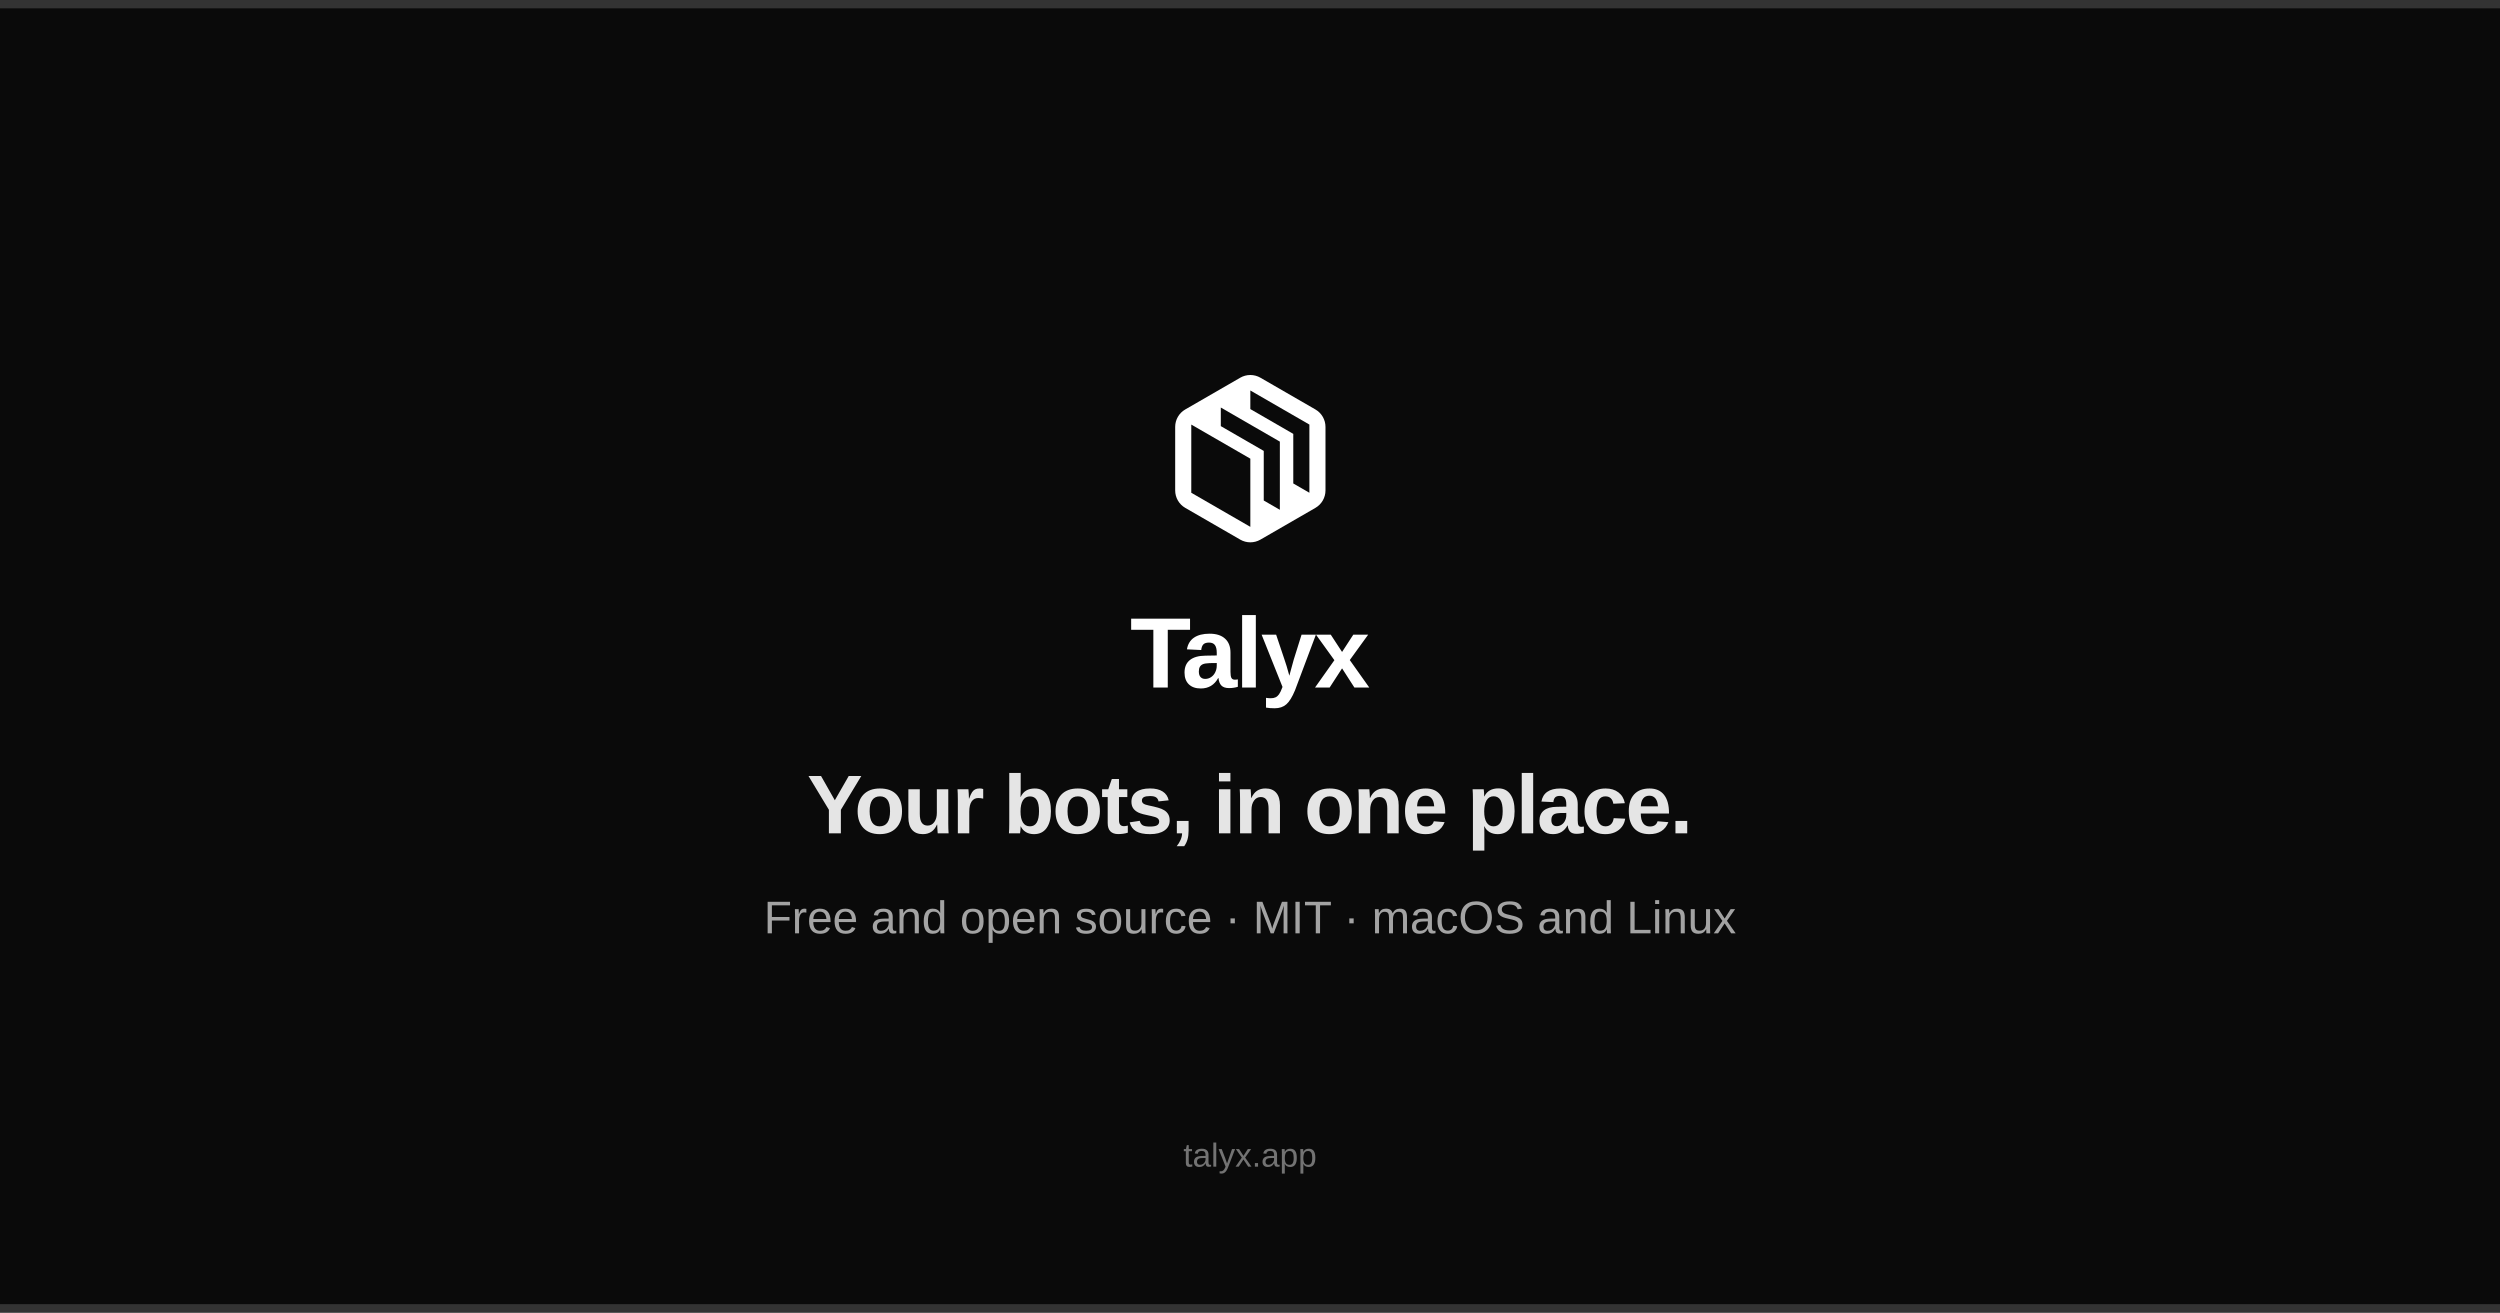
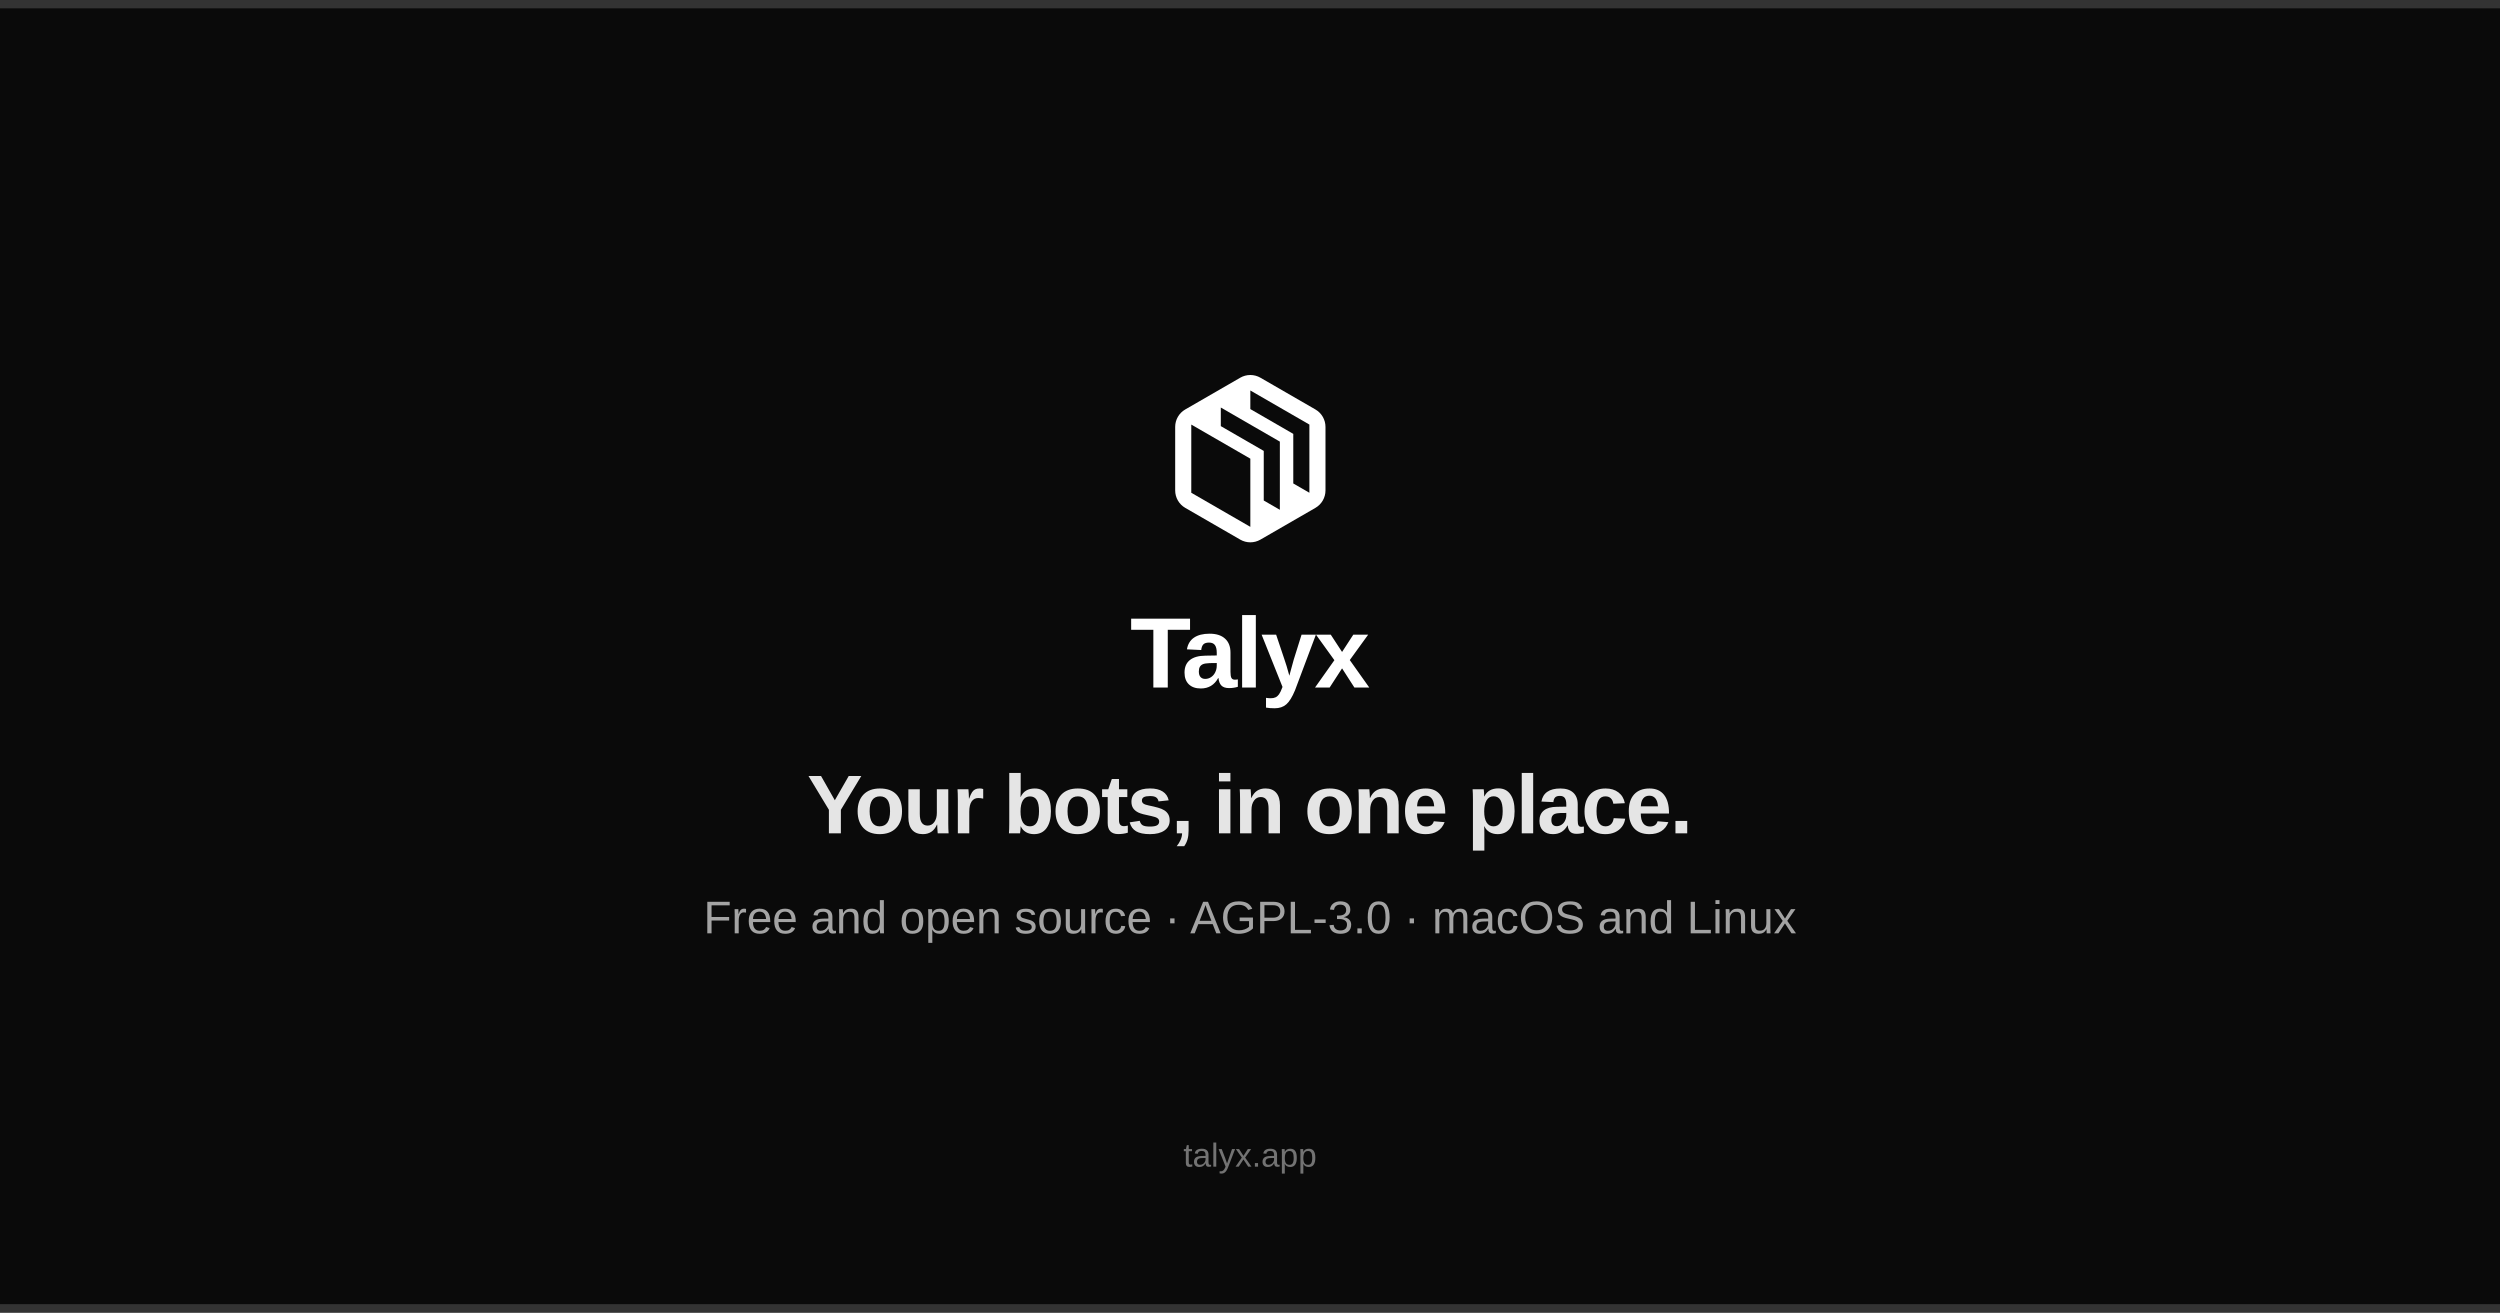
<svg xmlns="http://www.w3.org/2000/svg" width="1200" height="630" viewBox="0 0 1200 630" fill="none">
  <rect width="1200" height="630" fill="#0a0a0a" />
  <rect x="0" y="0" width="1200" height="4" fill="#333" />
  <rect x="0" y="626" width="1200" height="4" fill="#333" />
  <g transform="translate(564, 180) scale(0.32)">
    <path d="M97.89 4.05A30.22 30.22 0 0 1 128.11 4.05L210.63 51.69A30.22 30.22 0 0 1 225.73 77.86L225.73 173.14A30.22 30.22 0 0 1 210.63 199.31L128.11 246.95A30.22 30.22 0 0 1 97.89 246.95L15.37 199.31A30.22 30.22 0 0 1 0.27 173.14L0.27 77.86A30.22 30.22 0 0 1 15.37 51.69Z" fill="white" />
    <path d="M24.42 176.64L113 227.78L113 125.5L24.42 74.36Z" fill="#0a0a0a" />
    <path d="M133.13 188.26L157.29 202.21L157.29 99.93L68.71 48.79L68.71 76.68L133.13 113.88Z" fill="#0a0a0a" />
    <path d="M177.42 162.69L201.58 176.64L201.58 74.36L113 23.22L113 51.11L177.42 88.31Z" fill="#0a0a0a" />
  </g>
  <text x="600" y="330" font-family="Geist, system-ui, -apple-system, 'Helvetica Neue', Arial, sans-serif" font-size="48" font-weight="700" fill="white" text-anchor="middle" letter-spacing="-1">Talyx</text>
  <text x="600" y="400" font-family="Geist, system-ui, -apple-system, 'Helvetica Neue', Arial, sans-serif" font-size="40" font-weight="600" fill="#e5e5e5" text-anchor="middle" letter-spacing="-1">Your bots, in one place.</text>
-   <text x="600" y="448" font-family="Geist, system-ui, -apple-system, 'Helvetica Neue', Arial, sans-serif" font-size="22" font-weight="400" fill="#a3a3a3" text-anchor="middle">Free and open source · MIT · macOS and Linux</text>
+   <text x="600" y="448" font-family="Geist, system-ui, -apple-system, 'Helvetica Neue', Arial, sans-serif" font-size="22" font-weight="400" fill="#a3a3a3" text-anchor="middle">Free and open source · AGPL-3.0 · macOS and Linux</text>
  <text x="600" y="560" font-family="Geist, system-ui, -apple-system, 'Helvetica Neue', Arial, sans-serif" font-size="16" font-weight="500" fill="#737373" text-anchor="middle">talyx.app</text>
</svg>
